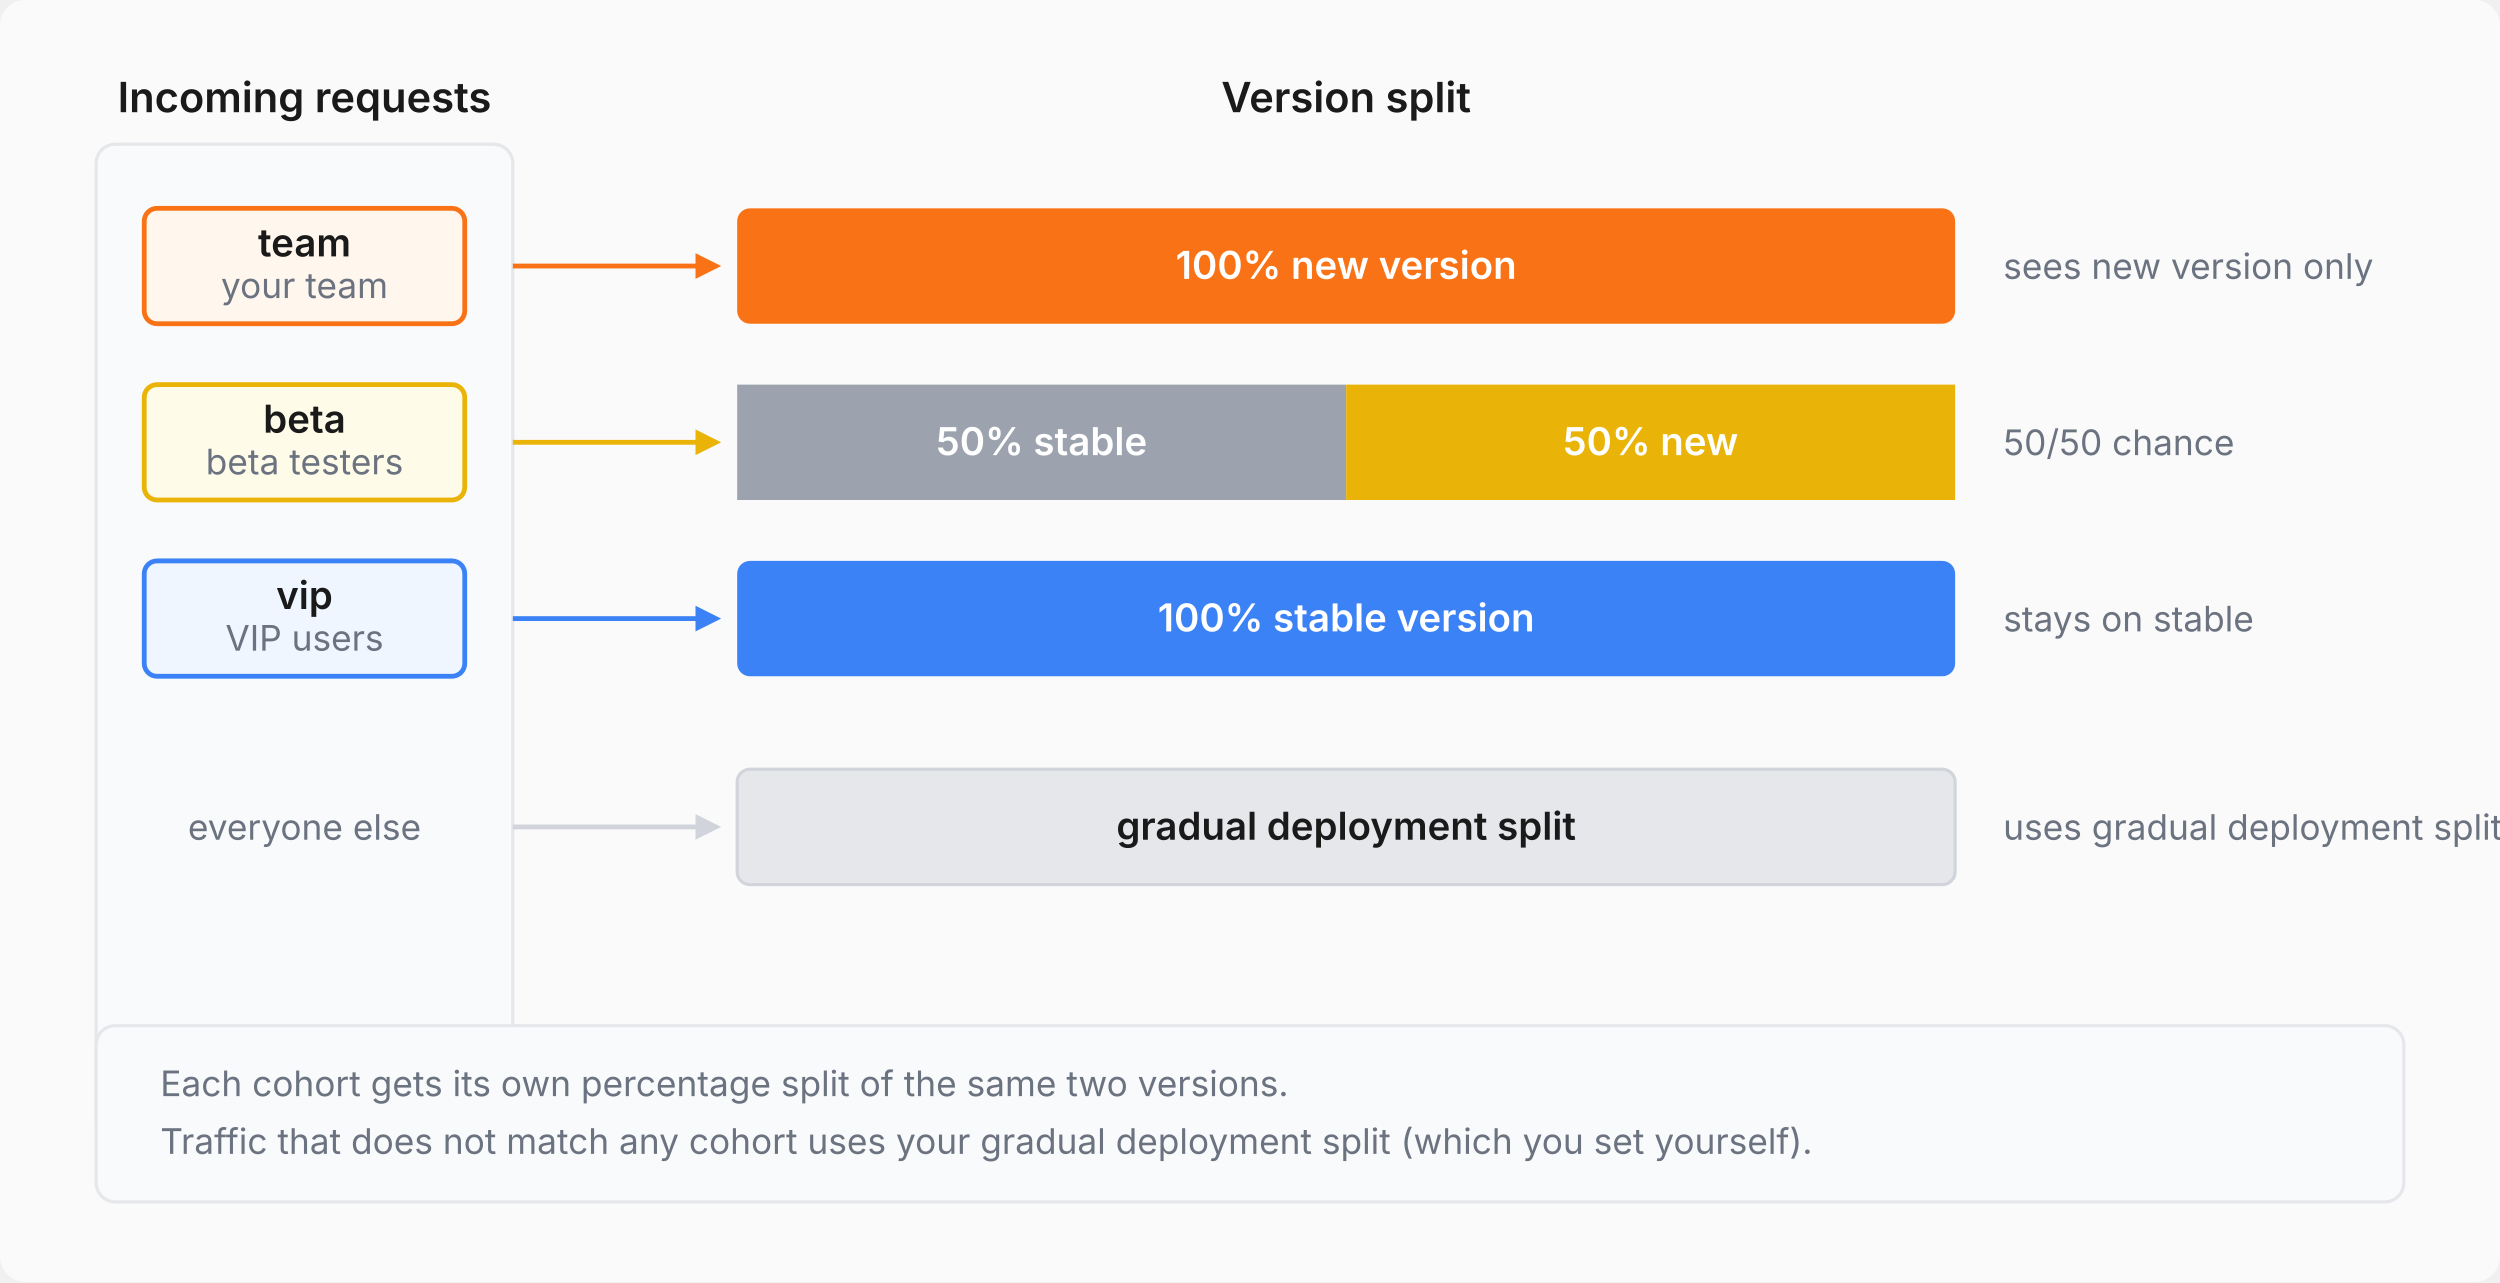
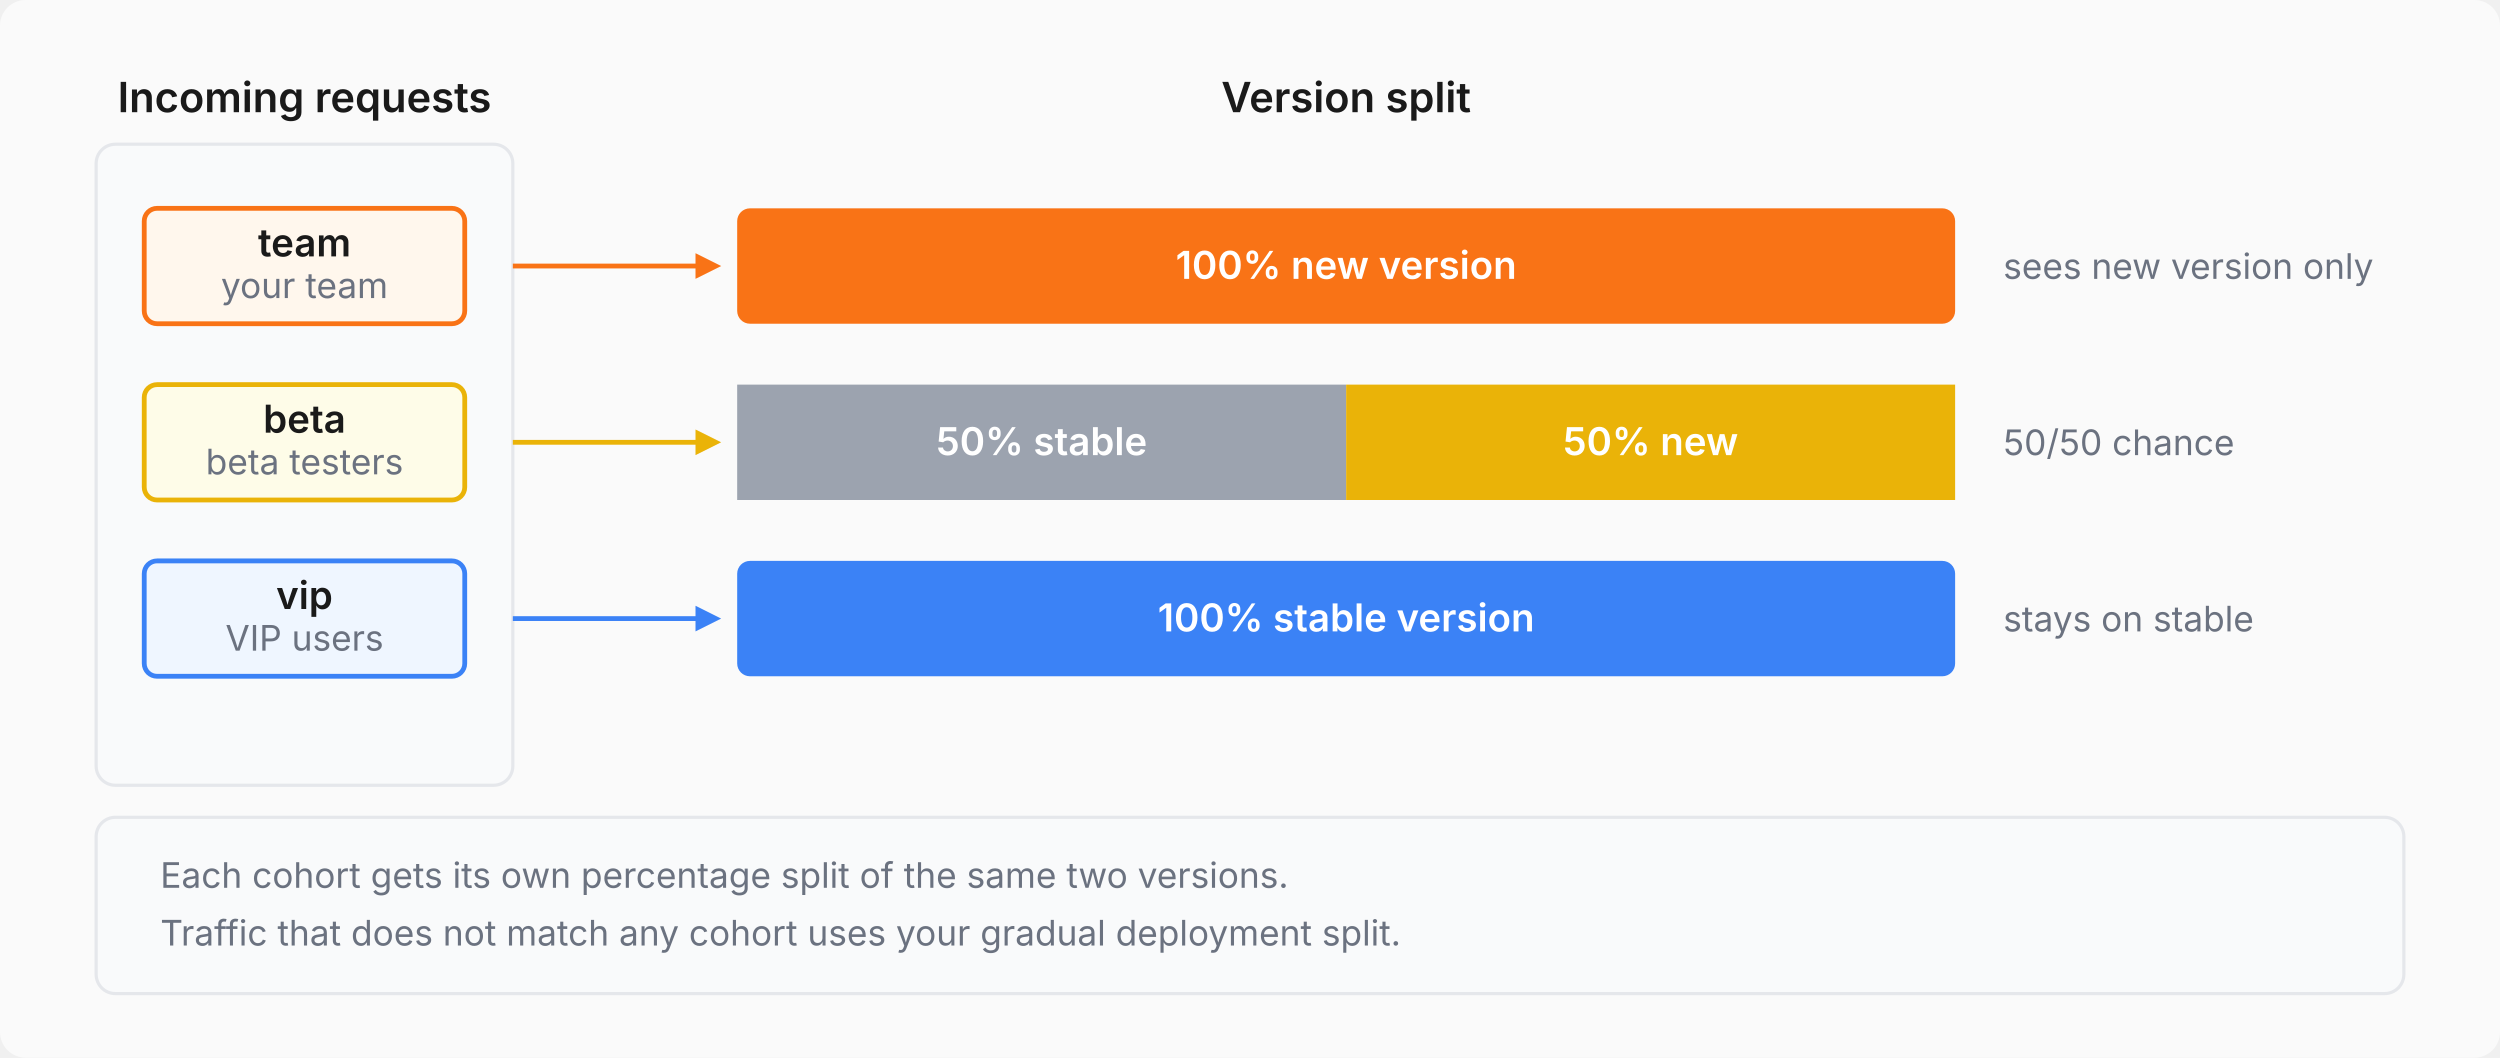
- <svg xmlns="http://www.w3.org/2000/svg" viewBox="0 0 780 400" fill="none">
+ <svg xmlns="http://www.w3.org/2000/svg" viewBox="0 0 780 330" fill="none">
  <style>
    text { font-family: -apple-system, BlinkMacSystemFont, 'Segoe UI', sans-serif; }
    .heading { font-size: 13px; font-weight: 600; fill: #1a1a1a; }
    .cohort-name { font-size: 12px; font-weight: 600; fill: #1a1a1a; }
    .version-label { font-size: 11px; fill: #6b7280; }
    .pct { font-size: 12px; font-weight: 600; fill: #fff; }
-     .pct-dark { font-size: 12px; font-weight: 600; fill: #1a1a1a; }
    .desc { font-size: 11px; fill: #6b7280; }
-     .arrow-text { font-size: 11px; fill: #6b7280; }
  </style>
-   <rect width="780" height="400" fill="#fafafa" rx="8" />
-   <rect x="30" y="45" width="130" height="310" rx="6" fill="#f9fafb" stroke="#e5e7eb" stroke-width="1" />
+   <rect width="780" height="330" fill="#fafafa" rx="8" />
+   <rect x="30" y="45" width="130" height="200" rx="6" fill="#f9fafb" stroke="#e5e7eb" stroke-width="1" />
  <text x="95" y="35" text-anchor="middle" class="heading">Incoming requests</text>
  <rect x="45" y="65" width="100" height="36" rx="4" fill="#fff7ed" stroke="#f97316" stroke-width="1.5" />
  <text x="95" y="80" text-anchor="middle" class="cohort-name">team</text>
  <text x="95" y="93" text-anchor="middle" class="desc">your team</text>
  <rect x="45" y="120" width="100" height="36" rx="4" fill="#fefce8" stroke="#eab308" stroke-width="1.5" />
  <text x="95" y="135" text-anchor="middle" class="cohort-name">beta</text>
  <text x="95" y="148" text-anchor="middle" class="desc">beta testers</text>
  <rect x="45" y="175" width="100" height="36" rx="4" fill="#eff6ff" stroke="#3b82f6" stroke-width="1.5" />
  <text x="95" y="190" text-anchor="middle" class="cohort-name">vip</text>
  <text x="95" y="203" text-anchor="middle" class="desc">VIP users</text>
-   <text x="95" y="262" text-anchor="middle" class="desc">everyone else</text>
  <text x="420" y="35" text-anchor="middle" class="heading">Version split</text>
  <line x1="160" y1="83" x2="220" y2="83" stroke="#f97316" stroke-width="1.5" />
  <polygon points="217,79 225,83 217,87" fill="#f97316" />
  <rect x="230" y="65" width="380" height="36" rx="4" fill="#f97316" />
  <text x="420" y="87" text-anchor="middle" class="pct">100% new version</text>
  <line x1="160" y1="138" x2="220" y2="138" stroke="#eab308" stroke-width="1.5" />
  <polygon points="217,134 225,138 217,142" fill="#eab308" />
  <rect x="230" y="120" width="190" height="36" rx="4 0 0 4" fill="#9ca3af" />
  <text x="325" y="142" text-anchor="middle" class="pct">50% stable</text>
  <rect x="420" y="120" width="190" height="36" rx="0 4 4 0" fill="#eab308" />
  <text x="515" y="142" text-anchor="middle" class="pct">50% new</text>
  <line x1="160" y1="193" x2="220" y2="193" stroke="#3b82f6" stroke-width="1.5" />
  <polygon points="217,189 225,193 217,197" fill="#3b82f6" />
  <rect x="230" y="175" width="380" height="36" rx="4" fill="#3b82f6" />
  <text x="420" y="197" text-anchor="middle" class="pct">100% stable version</text>
-   <line x1="160" y1="258" x2="220" y2="258" stroke="#d1d5db" stroke-width="1.5" />
-   <polygon points="217,254 225,258 217,262" fill="#d1d5db" />
-   <rect x="230" y="240" width="380" height="36" rx="4" fill="#e5e7eb" stroke="#d1d5db" stroke-width="1" />
-   <text x="420" y="262" text-anchor="middle" class="pct-dark">gradual deployment split</text>
  <text x="625" y="87" class="desc">sees new version only</text>
  <text x="625" y="142" class="desc">50/50 chance</text>
  <text x="625" y="197" class="desc">stays on stable</text>
-   <text x="625" y="262" class="desc">uses gradual deployment split</text>
-   <rect x="30" y="320" width="720" height="55" rx="6" fill="#f9fafb" stroke="#e5e7eb" stroke-width="1" />
-   <text x="50" y="342" class="version-label">Each cohort gets its own percentage split of the same two versions.</text>
-   <text x="50" y="360" class="version-label">Traffic that does not match any cohort uses your gradual deployment split (which you set yourself).</text>
+   <rect x="30" y="255" width="720" height="55" rx="6" fill="#f9fafb" stroke="#e5e7eb" stroke-width="1" />
+   <text x="50" y="277" class="version-label">Each cohort gets its own percentage split of the same two versions.</text>
+   <text x="50" y="295" class="version-label">Traffic that does not match any cohort uses your gradual deployment split.</text>
</svg>
